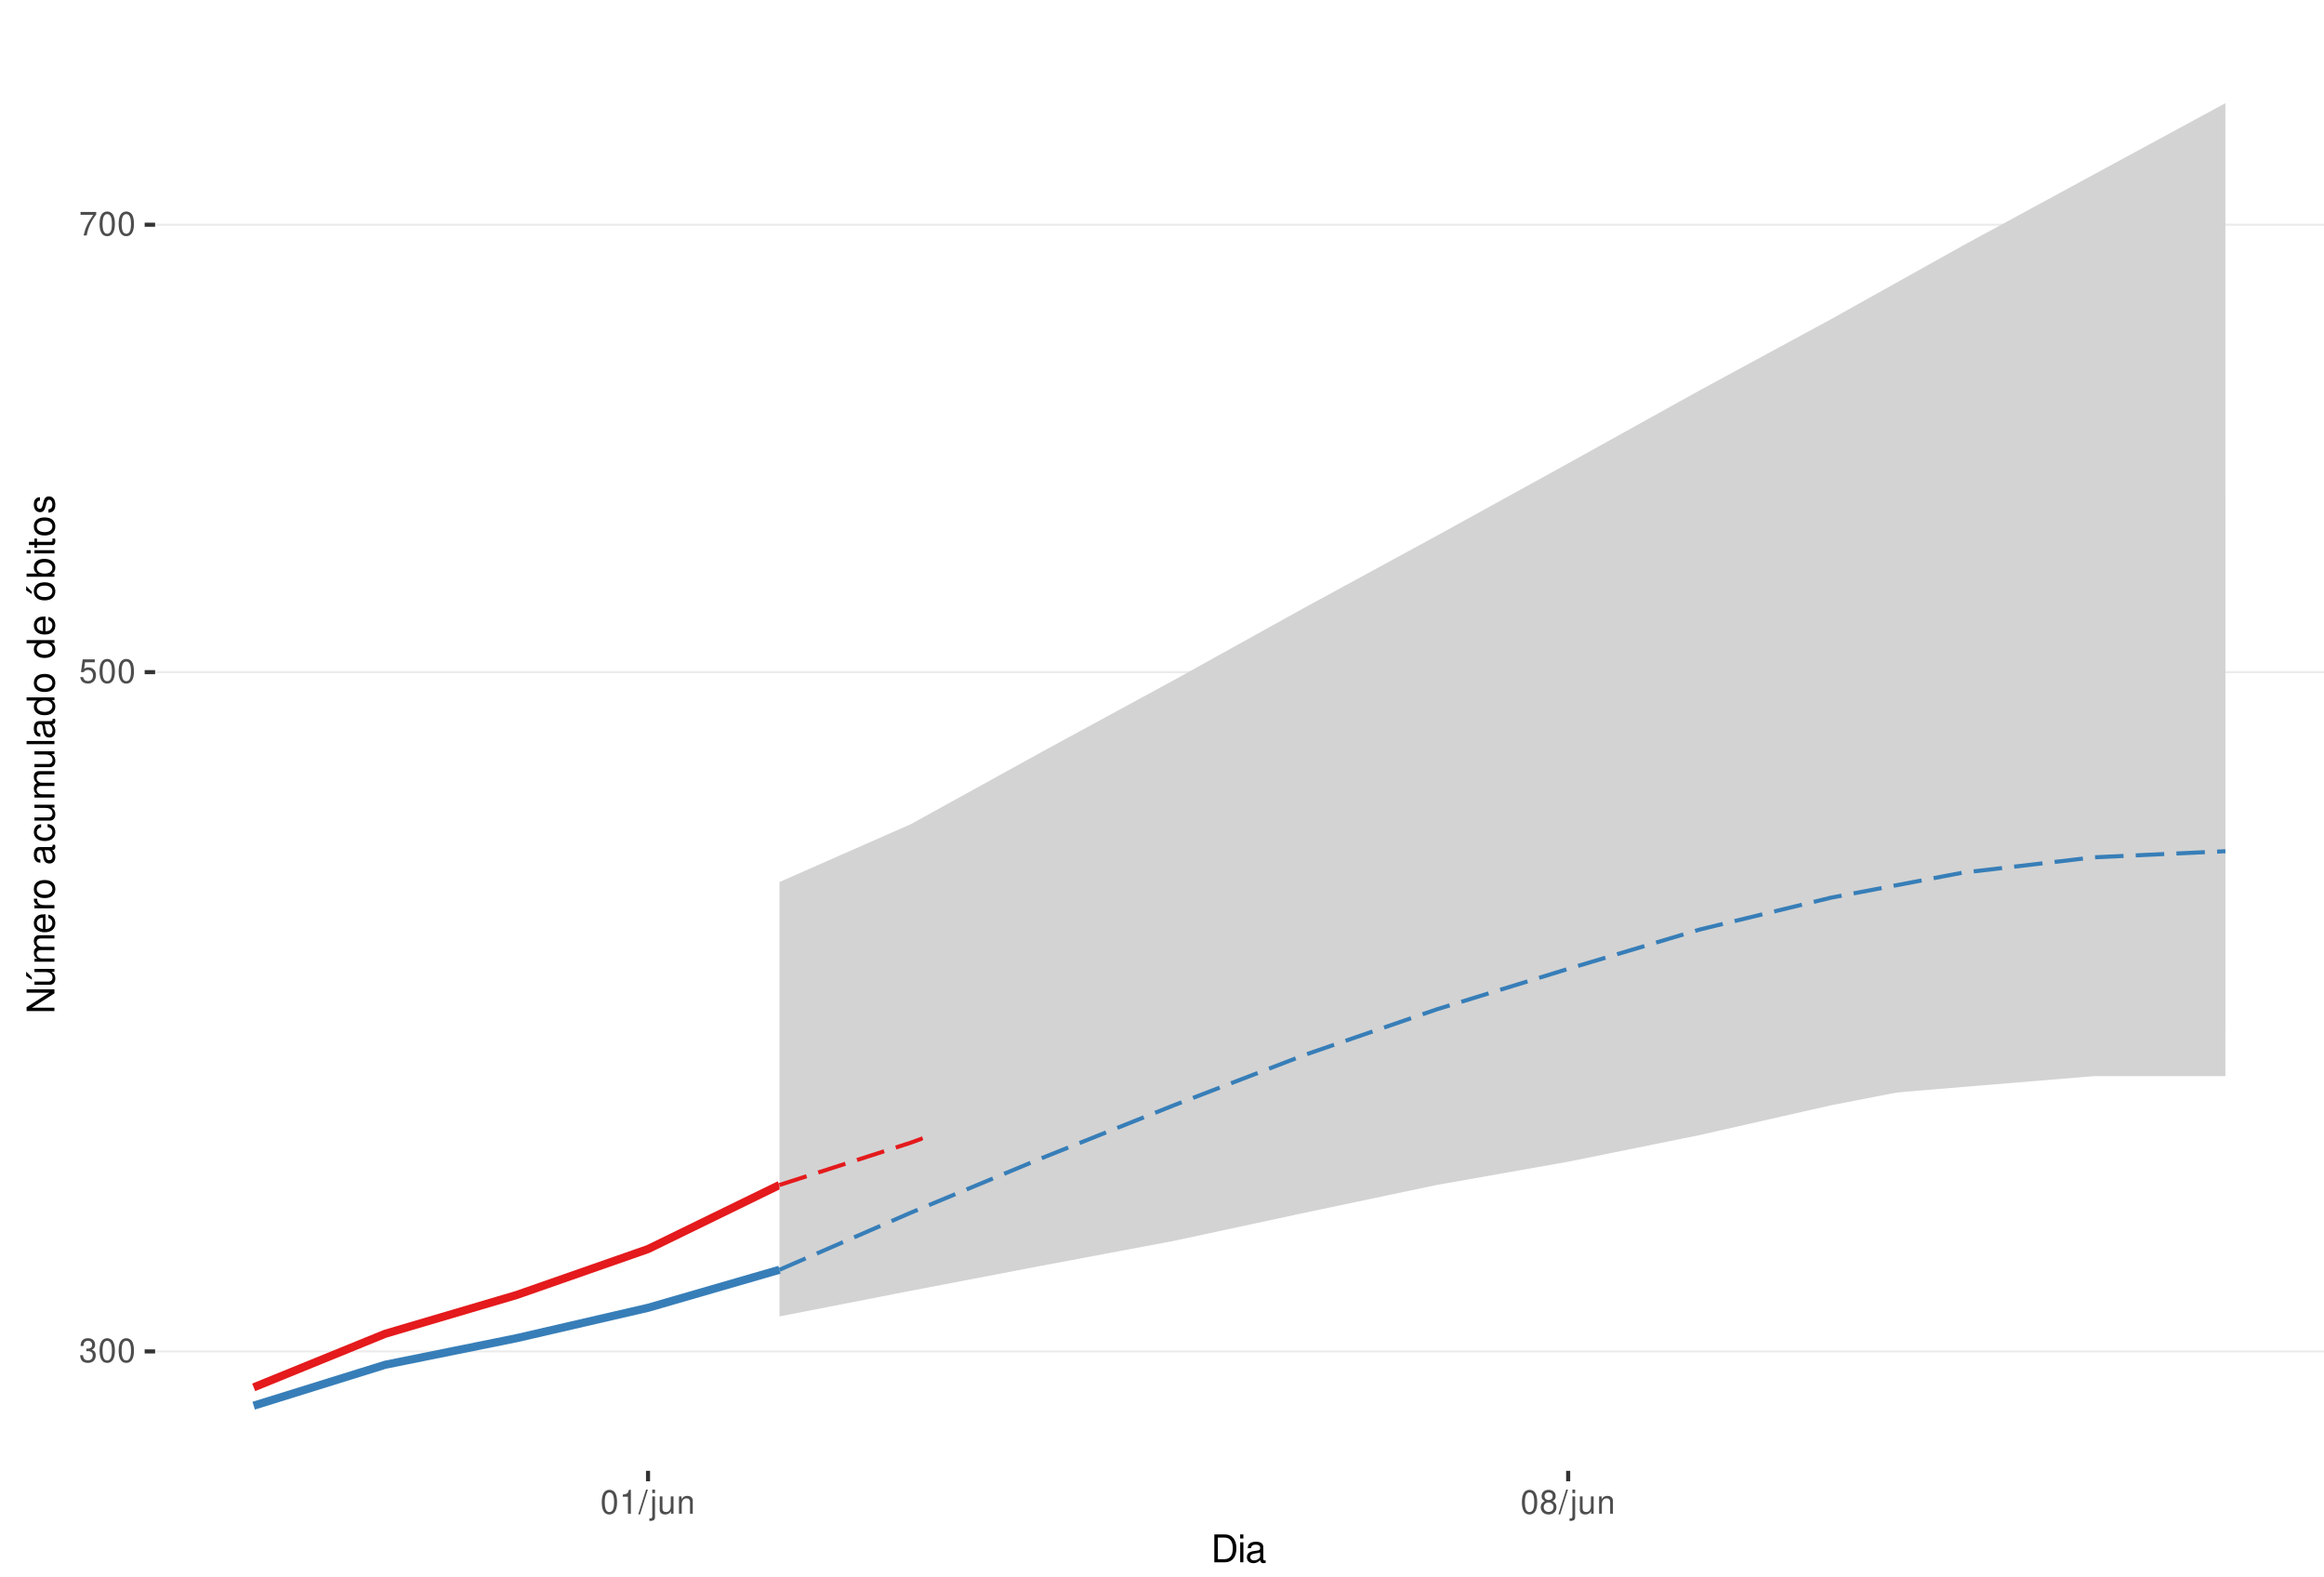
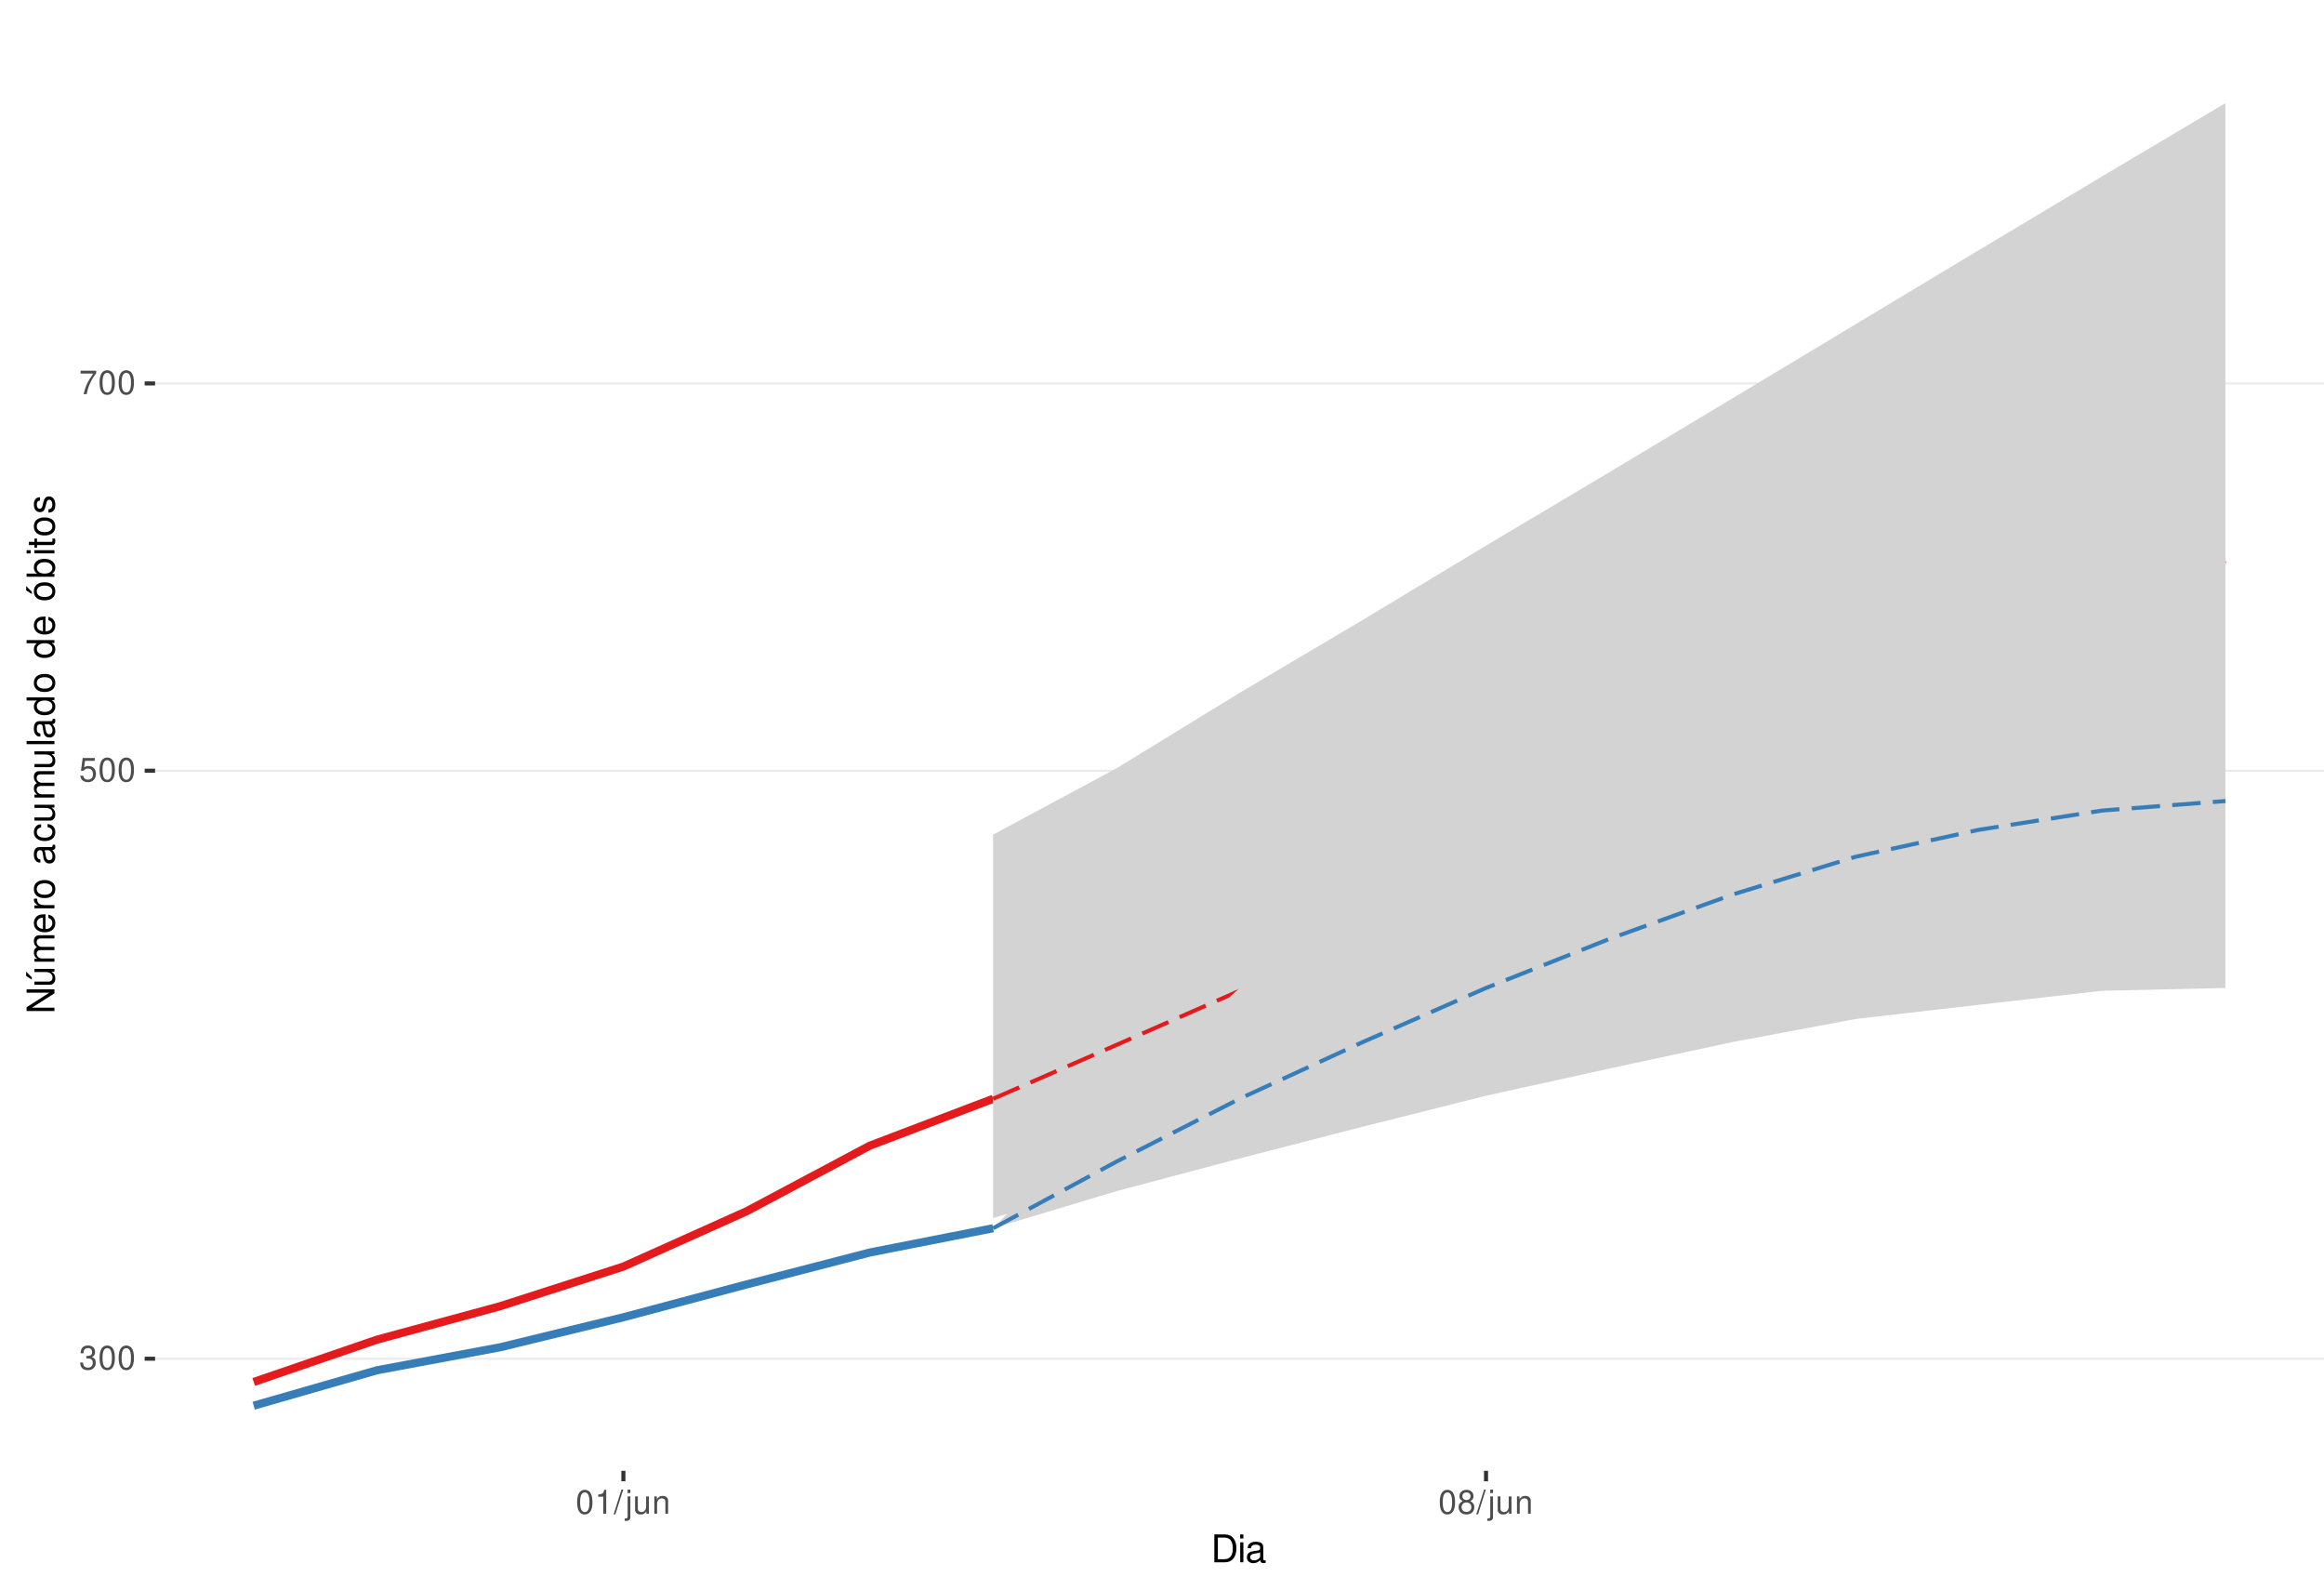
<svg xmlns="http://www.w3.org/2000/svg" xmlns:xlink="http://www.w3.org/1999/xlink" width="609pt" height="413pt" viewBox="0 0 609 413" version="1.1">
  <defs>
    <g>
      <symbol overflow="visible" id="glyph0-0">
        <path style="stroke:none;" d="" />
      </symbol>
      <symbol overflow="visible" id="glyph0-1">
        <path style="stroke:none;" d="M 1.906 -2.875 L 2.328 -2.875 C 3.156 -2.875 3.594 -2.5 3.594 -1.734 C 3.594 -0.953 3.125 -0.469 2.344 -0.469 C 1.5 -0.469 1.094 -0.906 1.031 -1.812 L 0.281 -1.812 C 0.312 -1.312 0.391 -0.984 0.547 -0.703 C 0.859 -0.109 1.469 0.203 2.297 0.203 C 3.562 0.203 4.375 -0.562 4.375 -1.75 C 4.375 -2.547 4.078 -2.984 3.344 -3.234 C 3.906 -3.469 4.203 -3.906 4.203 -4.531 C 4.203 -5.609 3.5 -6.266 2.328 -6.266 C 1.094 -6.266 0.438 -5.562 0.406 -4.234 L 1.172 -4.234 C 1.172 -4.625 1.219 -4.844 1.312 -5.031 C 1.484 -5.391 1.859 -5.594 2.344 -5.594 C 3.016 -5.594 3.422 -5.188 3.422 -4.516 C 3.422 -4.062 3.266 -3.797 2.922 -3.656 C 2.719 -3.562 2.438 -3.531 1.906 -3.516 Z M 1.906 -2.875 " />
      </symbol>
      <symbol overflow="visible" id="glyph0-2">
        <path style="stroke:none;" d="M 2.375 -6.266 C 1.812 -6.266 1.297 -6 0.969 -5.578 C 0.578 -5.016 0.375 -4.188 0.375 -3.031 C 0.375 -0.922 1.062 0.203 2.375 0.203 C 3.672 0.203 4.391 -0.922 4.391 -2.984 C 4.391 -4.188 4.203 -5 3.797 -5.578 C 3.469 -6 2.953 -6.266 2.375 -6.266 Z M 2.375 -5.578 C 3.203 -5.578 3.609 -4.75 3.609 -3.047 C 3.609 -1.266 3.219 -0.438 2.359 -0.438 C 1.562 -0.438 1.156 -1.297 1.156 -3.016 C 1.156 -4.75 1.562 -5.578 2.375 -5.578 Z M 2.375 -5.578 " />
      </symbol>
      <symbol overflow="visible" id="glyph0-3">
        <path style="stroke:none;" d="M 4.125 -6.141 L 0.953 -6.141 L 0.5 -2.797 L 1.188 -2.797 C 1.547 -3.219 1.844 -3.375 2.328 -3.375 C 3.156 -3.375 3.656 -2.797 3.656 -1.891 C 3.656 -1.016 3.156 -0.469 2.312 -0.469 C 1.656 -0.469 1.25 -0.812 1.062 -1.5 L 0.297 -1.5 C 0.406 -1 0.5 -0.766 0.672 -0.531 C 1.016 -0.062 1.641 0.203 2.344 0.203 C 3.578 0.203 4.438 -0.703 4.438 -2 C 4.438 -3.219 3.641 -4.047 2.453 -4.047 C 2.031 -4.047 1.672 -3.938 1.328 -3.672 L 1.562 -5.391 L 4.125 -5.391 Z M 4.125 -6.141 " />
      </symbol>
      <symbol overflow="visible" id="glyph0-4">
        <path style="stroke:none;" d="M 4.5 -6.141 L 0.391 -6.141 L 0.391 -5.391 L 3.719 -5.391 C 2.25 -3.297 1.656 -2.016 1.188 0 L 2.016 0 C 2.344 -1.969 3.109 -3.656 4.5 -5.5 Z M 4.5 -6.141 " />
      </symbol>
      <symbol overflow="visible" id="glyph0-5">
        <path style="stroke:none;" d="M 2.234 -4.453 L 2.234 0 L 3 0 L 3 -6.266 L 2.5 -6.266 C 2.234 -5.297 2.062 -5.172 0.891 -5.016 L 0.891 -4.453 Z M 2.234 -4.453 " />
      </symbol>
      <symbol overflow="visible" id="glyph0-6">
        <path style="stroke:none;" d="M 1.984 -6.312 L -0.062 0.172 L 0.406 0.172 L 2.453 -6.312 Z M 1.984 -6.312 " />
      </symbol>
      <symbol overflow="visible" id="glyph0-7">
        <path style="stroke:none;" d="M 0.609 -4.531 L 0.609 0.656 C 0.609 1.109 0.469 1.25 0.016 1.25 C -0.031 1.25 -0.062 1.25 -0.156 1.25 L -0.156 1.859 C -0.062 1.875 -0.031 1.891 0.094 1.891 C 0.906 1.891 1.328 1.562 1.328 0.938 L 1.328 -4.531 Z M 1.328 -6.312 L 0.609 -6.312 L 0.609 -5.406 L 1.328 -5.406 Z M 1.328 -6.312 " />
      </symbol>
      <symbol overflow="visible" id="glyph0-8">
        <path style="stroke:none;" d="M 4.172 0 L 4.172 -4.531 L 3.453 -4.531 L 3.453 -1.969 C 3.453 -1.031 2.969 -0.438 2.219 -0.438 C 1.641 -0.438 1.281 -0.781 1.281 -1.328 L 1.281 -4.531 L 0.562 -4.531 L 0.562 -1.031 C 0.562 -0.281 1.125 0.203 2.016 0.203 C 2.672 0.203 3.094 -0.031 3.516 -0.625 L 3.516 0 Z M 4.172 0 " />
      </symbol>
      <symbol overflow="visible" id="glyph0-9">
        <path style="stroke:none;" d="M 0.609 -4.531 L 0.609 0 L 1.328 0 L 1.328 -2.5 C 1.328 -3.422 1.812 -4.031 2.562 -4.031 C 3.141 -4.031 3.5 -3.688 3.5 -3.141 L 3.5 0 L 4.219 0 L 4.219 -3.422 C 4.219 -4.188 3.656 -4.672 2.781 -4.672 C 2.109 -4.672 1.672 -4.406 1.266 -3.781 L 1.266 -4.531 Z M 0.609 -4.531 " />
      </symbol>
      <symbol overflow="visible" id="glyph0-10">
        <path style="stroke:none;" d="M 3.391 -3.297 C 4.031 -3.688 4.219 -4 4.219 -4.594 C 4.219 -5.578 3.469 -6.266 2.375 -6.266 C 1.297 -6.266 0.531 -5.578 0.531 -4.594 C 0.531 -4 0.734 -3.703 1.375 -3.297 C 0.672 -2.938 0.312 -2.438 0.312 -1.734 C 0.312 -0.594 1.156 0.203 2.375 0.203 C 3.594 0.203 4.438 -0.594 4.438 -1.734 C 4.438 -2.438 4.094 -2.938 3.391 -3.297 Z M 2.375 -5.578 C 3.031 -5.578 3.438 -5.188 3.438 -4.578 C 3.438 -3.984 3.016 -3.594 2.375 -3.594 C 1.734 -3.594 1.312 -3.984 1.312 -4.594 C 1.312 -5.188 1.734 -5.578 2.375 -5.578 Z M 2.375 -2.953 C 3.141 -2.953 3.656 -2.453 3.656 -1.719 C 3.656 -0.969 3.156 -0.469 2.359 -0.469 C 1.625 -0.469 1.094 -0.984 1.094 -1.719 C 1.094 -2.453 1.609 -2.953 2.375 -2.953 Z M 2.375 -2.953 " />
      </symbol>
      <symbol overflow="visible" id="glyph1-0">
        <path style="stroke:none;" d="" />
      </symbol>
      <symbol overflow="visible" id="glyph1-1">
        <path style="stroke:none;" d="M 0.891 0 L 3.703 0 C 5.547 0 6.672 -1.375 6.672 -3.656 C 6.672 -5.906 5.547 -7.297 3.703 -7.297 L 0.891 -7.297 Z M 1.812 -0.812 L 1.812 -6.469 L 3.547 -6.469 C 4.984 -6.469 5.734 -5.5 5.734 -3.641 C 5.734 -1.797 4.984 -0.812 3.547 -0.812 Z M 1.812 -0.812 " />
      </symbol>
      <symbol overflow="visible" id="glyph1-2">
        <path style="stroke:none;" d="M 1.5 -5.234 L 0.672 -5.234 L 0.672 0 L 1.5 0 Z M 1.5 -7.297 L 0.656 -7.297 L 0.656 -6.234 L 1.5 -6.234 Z M 1.5 -7.297 " />
      </symbol>
      <symbol overflow="visible" id="glyph1-3">
        <path style="stroke:none;" d="M 5.344 -0.484 C 5.266 -0.469 5.219 -0.469 5.172 -0.469 C 4.875 -0.469 4.719 -0.625 4.719 -0.875 L 4.719 -3.953 C 4.719 -4.891 4.047 -5.391 2.75 -5.391 C 1.984 -5.391 1.375 -5.172 1.016 -4.781 C 0.766 -4.516 0.672 -4.203 0.656 -3.688 L 1.484 -3.688 C 1.562 -4.328 1.938 -4.625 2.719 -4.625 C 3.484 -4.625 3.891 -4.344 3.891 -3.844 L 3.891 -3.625 C 3.875 -3.266 3.703 -3.125 3.016 -3.047 C 1.844 -2.891 1.656 -2.844 1.344 -2.719 C 0.734 -2.453 0.422 -2 0.422 -1.312 C 0.422 -0.375 1.078 0.234 2.141 0.234 C 2.797 0.234 3.328 0 3.922 -0.547 C 3.984 0 4.234 0.234 4.781 0.234 C 4.953 0.234 5.062 0.203 5.344 0.141 Z M 3.891 -1.656 C 3.891 -1.375 3.812 -1.203 3.562 -0.969 C 3.219 -0.656 2.812 -0.5 2.312 -0.5 C 1.672 -0.5 1.297 -0.812 1.297 -1.344 C 1.297 -1.891 1.656 -2.172 2.547 -2.297 C 3.438 -2.422 3.609 -2.453 3.891 -2.594 Z M 3.891 -1.656 " />
      </symbol>
      <symbol overflow="visible" id="glyph2-0">
        <path style="stroke:none;" d="" />
      </symbol>
      <symbol overflow="visible" id="glyph2-1">
        <path style="stroke:none;" d="M -7.297 -6.453 L -7.297 -5.578 L -1.328 -5.578 L -7.297 -1.766 L -7.297 -0.766 L 0 -0.766 L 0 -1.641 L -5.906 -1.641 L 0 -5.406 L 0 -6.453 Z M -7.297 -6.453 " />
      </symbol>
      <symbol overflow="visible" id="glyph2-2">
        <path style="stroke:none;" d="M 0 -4.812 L -5.234 -4.812 L -5.234 -3.984 L -2.266 -3.984 C -1.203 -3.984 -0.5 -3.438 -0.5 -2.562 C -0.5 -1.906 -0.906 -1.484 -1.531 -1.484 L -5.234 -1.484 L -5.234 -0.656 L -1.203 -0.656 C -0.328 -0.656 0.234 -1.297 0.234 -2.312 C 0.234 -3.094 -0.047 -3.578 -0.734 -4.062 L 0 -4.062 Z M -7.406 -2.953 L -5.922 -2 L -5.922 -2.594 L -7.406 -4.094 Z M -7.406 -2.953 " />
      </symbol>
      <symbol overflow="visible" id="glyph2-3">
        <path style="stroke:none;" d="M -5.234 -0.703 L 0 -0.703 L 0 -1.547 L -3.297 -1.547 C -4.047 -1.547 -4.656 -2.094 -4.656 -2.766 C -4.656 -3.391 -4.281 -3.734 -3.609 -3.734 L 0 -3.734 L 0 -4.578 L -3.297 -4.578 C -4.047 -4.578 -4.656 -5.125 -4.656 -5.812 C -4.656 -6.422 -4.266 -6.781 -3.609 -6.781 L 0 -6.781 L 0 -7.625 L -3.938 -7.625 C -4.875 -7.625 -5.391 -7.078 -5.391 -6.094 C -5.391 -5.406 -5.188 -4.984 -4.594 -4.484 C -5.156 -4.188 -5.391 -3.766 -5.391 -3.078 C -5.391 -2.375 -5.125 -1.906 -4.5 -1.469 L -5.234 -1.469 Z M -5.234 -0.703 " />
      </symbol>
      <symbol overflow="visible" id="glyph2-4">
        <path style="stroke:none;" d="M -2.344 -5.125 C -3.141 -5.125 -3.625 -5.062 -4.016 -4.922 C -4.875 -4.578 -5.391 -3.781 -5.391 -2.797 C -5.391 -1.344 -4.281 -0.406 -2.547 -0.406 C -0.812 -0.406 0.234 -1.297 0.234 -2.781 C 0.234 -3.984 -0.453 -4.812 -1.594 -5.016 L -1.594 -4.188 C -0.906 -3.953 -0.547 -3.484 -0.547 -2.812 C -0.547 -2.281 -0.781 -1.828 -1.219 -1.547 C -1.516 -1.344 -1.812 -1.281 -2.344 -1.266 Z M -3.016 -1.297 C -3.984 -1.359 -4.625 -1.953 -4.625 -2.797 C -4.625 -3.641 -3.953 -4.234 -3.016 -4.234 Z M -3.016 -1.297 " />
      </symbol>
      <symbol overflow="visible" id="glyph2-5">
        <path style="stroke:none;" d="M -5.234 -0.688 L 0 -0.688 L 0 -1.531 L -2.719 -1.531 C -3.984 -1.547 -4.547 -2.062 -4.516 -3.203 L -5.359 -3.203 C -5.375 -3.062 -5.391 -2.984 -5.391 -2.891 C -5.391 -2.344 -5.062 -1.938 -4.297 -1.453 L -5.234 -1.453 Z M -5.234 -0.688 " />
      </symbol>
      <symbol overflow="visible" id="glyph2-6">
        <path style="stroke:none;" d="M -5.391 -2.719 C -5.391 -1.234 -4.344 -0.359 -2.578 -0.359 C -0.812 -0.359 0.234 -1.234 0.234 -2.734 C 0.234 -4.203 -0.812 -5.094 -2.547 -5.094 C -4.359 -5.094 -5.391 -4.234 -5.391 -2.719 Z M -4.625 -2.734 C -4.625 -3.672 -3.844 -4.234 -2.547 -4.234 C -1.312 -4.234 -0.547 -3.656 -0.547 -2.734 C -0.547 -1.797 -1.312 -1.234 -2.578 -1.234 C -3.844 -1.234 -4.625 -1.797 -4.625 -2.734 Z M -4.625 -2.734 " />
      </symbol>
      <symbol overflow="visible" id="glyph2-7">
        <path style="stroke:none;" d="" />
      </symbol>
      <symbol overflow="visible" id="glyph2-8">
        <path style="stroke:none;" d="M -0.484 -5.344 C -0.469 -5.266 -0.469 -5.219 -0.469 -5.172 C -0.469 -4.875 -0.625 -4.719 -0.875 -4.719 L -3.953 -4.719 C -4.891 -4.719 -5.391 -4.047 -5.391 -2.75 C -5.391 -1.984 -5.172 -1.375 -4.781 -1.016 C -4.516 -0.766 -4.203 -0.672 -3.688 -0.656 L -3.688 -1.484 C -4.328 -1.562 -4.625 -1.938 -4.625 -2.719 C -4.625 -3.484 -4.344 -3.891 -3.844 -3.891 L -3.625 -3.891 C -3.266 -3.875 -3.125 -3.703 -3.047 -3.016 C -2.891 -1.844 -2.844 -1.656 -2.719 -1.344 C -2.453 -0.734 -2 -0.422 -1.312 -0.422 C -0.375 -0.422 0.234 -1.078 0.234 -2.141 C 0.234 -2.797 0 -3.328 -0.547 -3.922 C 0 -3.984 0.234 -4.234 0.234 -4.781 C 0.234 -4.953 0.203 -5.062 0.141 -5.344 Z M -1.656 -3.891 C -1.375 -3.891 -1.203 -3.812 -0.969 -3.562 C -0.656 -3.219 -0.5 -2.812 -0.5 -2.312 C -0.5 -1.672 -0.812 -1.297 -1.344 -1.297 C -1.891 -1.297 -2.172 -1.656 -2.297 -2.547 C -2.422 -3.438 -2.453 -3.609 -2.594 -3.891 Z M -1.656 -3.891 " />
      </symbol>
      <symbol overflow="visible" id="glyph2-9">
        <path style="stroke:none;" d="M -3.484 -4.703 C -3.984 -4.672 -4.312 -4.562 -4.609 -4.359 C -5.094 -4 -5.391 -3.375 -5.391 -2.641 C -5.391 -1.219 -4.266 -0.312 -2.531 -0.312 C -0.844 -0.312 0.234 -1.203 0.234 -2.625 C 0.234 -3.875 -0.516 -4.672 -1.797 -4.766 L -1.797 -3.938 C -0.953 -3.797 -0.547 -3.359 -0.547 -2.656 C -0.547 -1.734 -1.297 -1.188 -2.531 -1.188 C -3.844 -1.188 -4.625 -1.719 -4.625 -2.625 C -4.625 -3.328 -4.203 -3.766 -3.484 -3.875 Z M -3.484 -4.703 " />
      </symbol>
      <symbol overflow="visible" id="glyph2-10">
        <path style="stroke:none;" d="M 0 -4.812 L -5.234 -4.812 L -5.234 -3.984 L -2.266 -3.984 C -1.203 -3.984 -0.5 -3.438 -0.5 -2.562 C -0.5 -1.906 -0.906 -1.484 -1.531 -1.484 L -5.234 -1.484 L -5.234 -0.656 L -1.203 -0.656 C -0.328 -0.656 0.234 -1.297 0.234 -2.312 C 0.234 -3.094 -0.047 -3.578 -0.734 -4.062 L 0 -4.062 Z M 0 -4.812 " />
      </symbol>
      <symbol overflow="visible" id="glyph2-11">
        <path style="stroke:none;" d="M -7.297 -1.516 L -7.297 -0.688 L 0 -0.688 L 0 -1.516 Z M -7.297 -1.516 " />
      </symbol>
      <symbol overflow="visible" id="glyph2-12">
        <path style="stroke:none;" d="M -7.297 -4.953 L -7.297 -4.125 L -4.578 -4.125 C -5.109 -3.766 -5.391 -3.203 -5.391 -2.516 C -5.391 -1.156 -4.297 -0.266 -2.625 -0.266 C -0.859 -0.266 0.234 -1.125 0.234 -2.547 C 0.234 -3.266 -0.047 -3.766 -0.688 -4.203 L 0 -4.203 L 0 -4.953 Z M -4.609 -2.656 C -4.609 -3.547 -3.812 -4.125 -2.562 -4.125 C -1.344 -4.125 -0.547 -3.547 -0.547 -2.656 C -0.547 -1.734 -1.359 -1.125 -2.578 -1.125 C -3.797 -1.125 -4.609 -1.734 -4.609 -2.656 Z M -4.609 -2.656 " />
      </symbol>
      <symbol overflow="visible" id="glyph2-13">
        <path style="stroke:none;" d="M -5.391 -2.719 C -5.391 -1.234 -4.344 -0.359 -2.578 -0.359 C -0.812 -0.359 0.234 -1.234 0.234 -2.734 C 0.234 -4.203 -0.812 -5.094 -2.547 -5.094 C -4.359 -5.094 -5.391 -4.234 -5.391 -2.719 Z M -4.625 -2.734 C -4.625 -3.672 -3.844 -4.234 -2.547 -4.234 C -1.312 -4.234 -0.547 -3.656 -0.547 -2.734 C -0.547 -1.797 -1.312 -1.234 -2.578 -1.234 C -3.844 -1.234 -4.625 -1.797 -4.625 -2.734 Z M -7.406 -2.984 L -5.922 -2.016 L -5.922 -2.625 L -7.406 -4.109 Z M -7.406 -2.984 " />
      </symbol>
      <symbol overflow="visible" id="glyph2-14">
        <path style="stroke:none;" d="M -7.297 -0.547 L 0 -0.547 L 0 -1.297 L -0.672 -1.297 C -0.062 -1.688 0.234 -2.219 0.234 -2.953 C 0.234 -4.328 -0.906 -5.234 -2.641 -5.234 C -4.344 -5.234 -5.391 -4.375 -5.391 -2.984 C -5.391 -2.266 -5.125 -1.766 -4.531 -1.375 L -7.297 -1.375 Z M -4.609 -2.828 C -4.609 -3.766 -3.797 -4.359 -2.547 -4.359 C -1.359 -4.359 -0.547 -3.734 -0.547 -2.828 C -0.547 -1.938 -1.344 -1.375 -2.578 -1.375 C -3.812 -1.375 -4.609 -1.938 -4.609 -2.828 Z M -4.609 -2.828 " />
      </symbol>
      <symbol overflow="visible" id="glyph2-15">
        <path style="stroke:none;" d="M -5.234 -1.5 L -5.234 -0.672 L 0 -0.672 L 0 -1.5 Z M -7.297 -1.5 L -7.297 -0.656 L -6.234 -0.656 L -6.234 -1.5 Z M -7.297 -1.5 " />
      </symbol>
      <symbol overflow="visible" id="glyph2-16">
        <path style="stroke:none;" d="M -5.234 -2.547 L -5.234 -1.688 L -6.688 -1.688 L -6.688 -0.844 L -5.234 -0.844 L -5.234 -0.141 L -4.562 -0.141 L -4.562 -0.844 L -0.594 -0.844 C -0.062 -0.844 0.234 -1.203 0.234 -1.859 C 0.234 -2.078 0.203 -2.266 0.156 -2.547 L -0.547 -2.547 C -0.516 -2.422 -0.5 -2.312 -0.5 -2.141 C -0.5 -1.781 -0.594 -1.688 -0.969 -1.688 L -4.562 -1.688 L -4.562 -2.547 Z M -5.234 -2.547 " />
      </symbol>
      <symbol overflow="visible" id="glyph2-17">
        <path style="stroke:none;" d="M -3.781 -4.375 C -4.812 -4.375 -5.391 -3.688 -5.391 -2.484 C -5.391 -1.266 -4.766 -0.469 -3.797 -0.469 C -2.969 -0.469 -2.578 -0.891 -2.281 -2.125 L -2.094 -2.906 C -1.953 -3.484 -1.734 -3.719 -1.375 -3.719 C -0.875 -3.719 -0.547 -3.234 -0.547 -2.5 C -0.547 -2.047 -0.672 -1.672 -0.891 -1.453 C -1.047 -1.328 -1.188 -1.266 -1.562 -1.219 L -1.562 -0.344 C -0.344 -0.375 0.234 -1.062 0.234 -2.438 C 0.234 -3.75 -0.422 -4.594 -1.438 -4.594 C -2.203 -4.594 -2.641 -4.156 -2.891 -3.109 L -3.078 -2.312 C -3.234 -1.625 -3.453 -1.344 -3.828 -1.344 C -4.312 -1.344 -4.625 -1.766 -4.625 -2.453 C -4.625 -3.125 -4.328 -3.484 -3.781 -3.5 Z M -3.781 -4.375 " />
      </symbol>
    </g>
    <clipPath id="clip1">
      <path d="M 40.645 9.961 L 609 9.961 L 609 385.328 L 40.645 385.328 Z M 40.645 9.961 " />
    </clipPath>
    <clipPath id="clip2">
-       <path d="M 40.645 353 L 609 353 L 609 355 L 40.645 355 Z M 40.645 353 " />
+       <path d="M 40.645 355 L 609 355 L 609 357 L 40.645 357 Z M 40.645 355 " />
    </clipPath>
    <clipPath id="clip3">
-       <path d="M 40.645 175 L 609 175 L 609 177 L 40.645 177 Z M 40.645 175 " />
+       <path d="M 40.645 201 L 609 201 L 609 203 L 40.645 203 Z M 40.645 201 " />
    </clipPath>
    <clipPath id="clip4">
-       <path d="M 40.645 58 L 609 58 L 609 60 L 40.645 60 Z M 40.645 58 " />
+       <path d="M 40.645 100 L 609 100 L 609 101 L 40.645 101 Z M 40.645 100 " />
    </clipPath>
  </defs>
  <g id="surface318">
    <rect x="0" y="0" width="609" height="413" style="fill:rgb(100%,100%,100%);fill-opacity:1;stroke:none;" />
    <rect x="0" y="0" width="609" height="413" style="fill:rgb(100%,100%,100%);fill-opacity:1;stroke:none;" />
    <path style="fill:none;stroke-width:1.067;stroke-linecap:round;stroke-linejoin:round;stroke:rgb(100%,100%,100%);stroke-opacity:1;stroke-miterlimit:10;" d="M 0 413 L 609 413 L 609 0 L 0 0 Z M 0 413 " />
    <g clip-path="url(#clip1)" clip-rule="nonzero">
      <path style=" stroke:none;fill-rule:nonzero;fill:rgb(100%,100%,100%);fill-opacity:1;" d="M 40.645 385.328 L 609 385.328 L 609 9.961 L 40.645 9.961 Z M 40.645 385.328 " />
    </g>
    <g clip-path="url(#clip2)" clip-rule="nonzero">
-       <path style="fill:none;stroke-width:0.533;stroke-linecap:butt;stroke-linejoin:round;stroke:rgb(92.157%,92.157%,92.157%);stroke-opacity:1;stroke-miterlimit:10;" d="M 40.645 354.047 L 609 354.047 " />
+       <path style="fill:none;stroke-width:0.533;stroke-linecap:butt;stroke-linejoin:round;stroke:rgb(92.157%,92.157%,92.157%);stroke-opacity:1;stroke-miterlimit:10;" d="M 40.645 355.957 L 609 355.957 " />
    </g>
    <g clip-path="url(#clip3)" clip-rule="nonzero">
-       <path style="fill:none;stroke-width:0.533;stroke-linecap:butt;stroke-linejoin:round;stroke:rgb(92.157%,92.157%,92.157%);stroke-opacity:1;stroke-miterlimit:10;" d="M 40.645 176.086 L 609 176.086 " />
+       <path style="fill:none;stroke-width:0.533;stroke-linecap:butt;stroke-linejoin:round;stroke:rgb(92.157%,92.157%,92.157%);stroke-opacity:1;stroke-miterlimit:10;" d="M 40.645 201.918 L 609 201.918 " />
    </g>
    <g clip-path="url(#clip4)" clip-rule="nonzero">
-       <path style="fill:none;stroke-width:0.533;stroke-linecap:butt;stroke-linejoin:round;stroke:rgb(92.157%,92.157%,92.157%);stroke-opacity:1;stroke-miterlimit:10;" d="M 40.645 58.867 L 609 58.867 " />
-     </g>
-     <path style="fill:none;stroke-width:2.134;stroke-linecap:butt;stroke-linejoin:round;stroke:rgb(89.412%,10.196%,10.98%);stroke-opacity:1;stroke-miterlimit:10;" d="M 66.48 363.461 L 100.926 349.43 L 135.371 339.266 L 169.816 327.234 L 204.262 310.441 " />
-     <path style=" stroke:none;fill-rule:nonzero;fill:rgb(82.745%,82.745%,82.745%);fill-opacity:1;" d="M 204.262 231.07 L 238.707 215.902 L 273.152 196.902 L 307.602 178.184 L 342.047 159.09 L 376.492 140.359 L 410.938 121.391 L 445.383 102.273 L 479.828 83.617 L 514.273 64.387 L 548.719 45.684 L 583.164 27.023 L 583.164 268.953 L 548.719 276.309 L 514.273 282.871 L 479.828 289.562 L 445.383 297.371 L 410.938 304.348 L 376.492 310.441 L 342.047 317.688 L 307.602 325.09 L 273.152 331.562 L 238.707 338.156 L 204.262 344.879 Z M 204.262 231.07 " />
-     <path style="fill:none;stroke-width:1.067;stroke-linecap:butt;stroke-linejoin:round;stroke:rgb(89.412%,10.196%,10.98%);stroke-opacity:1;stroke-dasharray:7.469,3.201;stroke-miterlimit:10;" d="M 204.262 310.441 L 238.707 299.348 L 273.152 286.68 L 307.602 273.531 L 342.047 260.863 L 376.492 247.781 L 410.938 235.172 L 445.383 222.207 L 479.828 209.707 L 514.273 196.902 L 548.719 183.836 L 583.164 170.559 " />
-     <path style="fill:none;stroke-width:2.134;stroke-linecap:butt;stroke-linejoin:round;stroke:rgb(21.569%,49.412%,72.157%);stroke-opacity:1;stroke-miterlimit:10;" d="M 66.48 368.266 L 100.926 357.547 L 135.371 350.578 L 169.816 342.621 L 204.262 332.652 " />
-     <path style=" stroke:none;fill-rule:nonzero;fill:rgb(82.745%,82.745%,82.745%);fill-opacity:1;" d="M 204.262 332.652 L 238.707 301.34 L 273.152 272.613 L 307.602 246.926 L 342.047 223.801 L 376.492 202.117 L 410.938 182.414 L 445.383 165.789 L 479.828 151.215 L 514.273 140.359 L 548.719 132.895 L 583.164 130.441 L 583.164 281.926 L 548.719 281.926 L 514.273 284.77 L 479.828 287.637 L 445.383 291.5 L 410.938 296.383 L 376.492 301.34 L 342.047 307.383 L 307.602 313.527 L 273.152 319.789 L 238.707 326.16 Z M 204.262 332.652 " />
-     <path style="fill:none;stroke-width:1.067;stroke-linecap:butt;stroke-linejoin:round;stroke:rgb(21.569%,49.412%,72.157%);stroke-opacity:1;stroke-dasharray:7.469,3.201;stroke-miterlimit:10;" d="M 204.262 332.652 L 238.707 317.688 L 273.152 303.344 L 307.602 289.562 L 342.047 276.309 L 376.492 264.434 L 410.938 253.824 L 445.383 243.527 L 479.828 235.172 L 514.273 228.629 L 548.719 224.602 L 583.164 223.004 " />
-     <g style="fill:rgb(30.196%,30.196%,30.196%);fill-opacity:1;">
-       <use xlink:href="#glyph0-1" x="20.715" y="356.853" />
-       <use xlink:href="#glyph0-2" x="25.715" y="356.853" />
-       <use xlink:href="#glyph0-2" x="30.715" y="356.853" />
-     </g>
-     <g style="fill:rgb(30.196%,30.196%,30.196%);fill-opacity:1;">
-       <use xlink:href="#glyph0-3" x="20.715" y="178.892" />
-       <use xlink:href="#glyph0-2" x="25.715" y="178.892" />
-       <use xlink:href="#glyph0-2" x="30.715" y="178.892" />
-     </g>
-     <g style="fill:rgb(30.196%,30.196%,30.196%);fill-opacity:1;">
-       <use xlink:href="#glyph0-4" x="20.715" y="61.673" />
-       <use xlink:href="#glyph0-2" x="25.715" y="61.673" />
-       <use xlink:href="#glyph0-2" x="30.715" y="61.673" />
-     </g>
-     <path style="fill:none;stroke-width:1.067;stroke-linecap:butt;stroke-linejoin:round;stroke:rgb(20%,20%,20%);stroke-opacity:1;stroke-miterlimit:10;" d="M 37.906 354.047 L 40.645 354.047 " />
-     <path style="fill:none;stroke-width:1.067;stroke-linecap:butt;stroke-linejoin:round;stroke:rgb(20%,20%,20%);stroke-opacity:1;stroke-miterlimit:10;" d="M 37.906 176.086 L 40.645 176.086 " />
-     <path style="fill:none;stroke-width:1.067;stroke-linecap:butt;stroke-linejoin:round;stroke:rgb(20%,20%,20%);stroke-opacity:1;stroke-miterlimit:10;" d="M 37.906 58.867 L 40.645 58.867 " />
-     <path style="fill:none;stroke-width:1.067;stroke-linecap:butt;stroke-linejoin:round;stroke:rgb(20%,20%,20%);stroke-opacity:1;stroke-miterlimit:10;" d="M 169.816 388.07 L 169.816 385.328 " />
-     <path style="fill:none;stroke-width:1.067;stroke-linecap:butt;stroke-linejoin:round;stroke:rgb(20%,20%,20%);stroke-opacity:1;stroke-miterlimit:10;" d="M 410.938 388.07 L 410.938 385.328 " />
-     <g style="fill:rgb(30.196%,30.196%,30.196%);fill-opacity:1;">
-       <use xlink:href="#glyph0-2" x="157.316" y="396.567" />
-       <use xlink:href="#glyph0-5" x="162.316" y="396.567" />
-       <use xlink:href="#glyph0-6" x="167.316" y="396.567" />
-       <use xlink:href="#glyph0-7" x="170.316" y="396.567" />
-       <use xlink:href="#glyph0-8" x="172.316" y="396.567" />
-       <use xlink:href="#glyph0-9" x="177.316" y="396.567" />
-     </g>
-     <g style="fill:rgb(30.196%,30.196%,30.196%);fill-opacity:1;">
-       <use xlink:href="#glyph0-2" x="398.438" y="396.567" />
-       <use xlink:href="#glyph0-10" x="403.438" y="396.567" />
-       <use xlink:href="#glyph0-6" x="408.438" y="396.567" />
-       <use xlink:href="#glyph0-7" x="411.438" y="396.567" />
-       <use xlink:href="#glyph0-8" x="413.438" y="396.567" />
-       <use xlink:href="#glyph0-9" x="418.438" y="396.567" />
+       <path style="fill:none;stroke-width:0.533;stroke-linecap:butt;stroke-linejoin:round;stroke:rgb(92.157%,92.157%,92.157%);stroke-opacity:1;stroke-miterlimit:10;" d="M 40.645 100.453 L 609 100.453 " />
+     </g>
+     <path style="fill:none;stroke-width:2.134;stroke-linecap:butt;stroke-linejoin:round;stroke:rgb(89.412%,10.196%,10.98%);stroke-opacity:1;stroke-miterlimit:10;" d="M 66.48 362.051 L 98.773 350.973 L 131.066 342.203 L 163.359 331.82 L 195.652 317.328 L 227.945 300.141 L 260.238 287.863 " />
+     <path style=" stroke:none;fill-rule:nonzero;fill:rgb(82.745%,82.745%,82.745%);fill-opacity:1;" d="M 260.238 218.656 L 292.531 201.316 L 324.824 181.516 L 357.117 162.406 L 389.41 142.945 L 421.703 123.73 L 453.992 104.355 L 486.285 84.922 L 518.578 65.512 L 550.871 46.195 L 583.164 27.023 L 583.164 227.062 L 550.871 236.383 L 518.578 245.301 L 486.285 254.492 L 453.992 263.234 L 421.703 272.238 L 389.41 281.516 L 357.117 291.09 L 324.824 300.141 L 292.531 309.473 L 260.238 319.102 Z M 260.238 218.656 " />
+     <path style="fill:none;stroke-width:1.067;stroke-linecap:butt;stroke-linejoin:round;stroke:rgb(89.412%,10.196%,10.98%);stroke-opacity:1;stroke-dasharray:7.469,3.201;stroke-miterlimit:10;" d="M 260.238 287.863 L 292.531 273.766 L 324.824 259.562 L 357.117 245.301 L 389.41 231.684 L 421.703 217.387 L 453.992 203.125 L 486.285 189.512 L 518.578 175.379 L 550.871 161.348 L 583.164 146.938 " />
+     <path style="fill:none;stroke-width:2.134;stroke-linecap:butt;stroke-linejoin:round;stroke:rgb(21.569%,49.412%,72.157%);stroke-opacity:1;stroke-miterlimit:10;" d="M 66.48 368.266 L 98.773 358.988 L 131.066 352.957 L 163.359 345.098 L 195.652 336.496 L 227.945 328.133 L 260.238 321.781 " />
+     <path style=" stroke:none;fill-rule:nonzero;fill:rgb(82.745%,82.745%,82.745%);fill-opacity:1;" d="M 260.238 321.781 L 292.531 288.668 L 324.824 258.832 L 357.117 232.352 L 389.41 208.625 L 421.703 187.781 L 453.992 169.363 L 486.285 154.059 L 518.578 142.449 L 550.871 134.145 L 583.164 130.793 L 583.164 258.832 L 550.871 259.562 L 518.578 263.234 L 486.285 266.953 L 453.992 273 L 421.703 279.949 L 389.41 287.062 L 357.117 295.172 L 324.824 303.5 L 292.531 312.07 Z M 260.238 321.781 " />
+     <path style="fill:none;stroke-width:1.067;stroke-linecap:butt;stroke-linejoin:round;stroke:rgb(21.569%,49.412%,72.157%);stroke-opacity:1;stroke-dasharray:7.469,3.201;stroke-miterlimit:10;" d="M 260.238 321.781 L 292.531 304.348 L 324.824 287.863 L 357.117 273 L 389.41 258.832 L 421.703 246 L 453.992 234.359 L 486.285 224.449 L 518.578 217.387 L 550.871 212.348 L 583.164 209.859 " />
+     <g style="fill:rgb(30.196%,30.196%,30.196%);fill-opacity:1;">
+       <use xlink:href="#glyph0-1" x="20.715" y="358.763" />
+       <use xlink:href="#glyph0-2" x="25.715" y="358.763" />
+       <use xlink:href="#glyph0-2" x="30.715" y="358.763" />
+     </g>
+     <g style="fill:rgb(30.196%,30.196%,30.196%);fill-opacity:1;">
+       <use xlink:href="#glyph0-3" x="20.715" y="204.724" />
+       <use xlink:href="#glyph0-2" x="25.715" y="204.724" />
+       <use xlink:href="#glyph0-2" x="30.715" y="204.724" />
+     </g>
+     <g style="fill:rgb(30.196%,30.196%,30.196%);fill-opacity:1;">
+       <use xlink:href="#glyph0-4" x="20.715" y="103.259" />
+       <use xlink:href="#glyph0-2" x="25.715" y="103.259" />
+       <use xlink:href="#glyph0-2" x="30.715" y="103.259" />
+     </g>
+     <path style="fill:none;stroke-width:1.067;stroke-linecap:butt;stroke-linejoin:round;stroke:rgb(20%,20%,20%);stroke-opacity:1;stroke-miterlimit:10;" d="M 37.906 355.957 L 40.645 355.957 " />
+     <path style="fill:none;stroke-width:1.067;stroke-linecap:butt;stroke-linejoin:round;stroke:rgb(20%,20%,20%);stroke-opacity:1;stroke-miterlimit:10;" d="M 37.906 201.918 L 40.645 201.918 " />
+     <path style="fill:none;stroke-width:1.067;stroke-linecap:butt;stroke-linejoin:round;stroke:rgb(20%,20%,20%);stroke-opacity:1;stroke-miterlimit:10;" d="M 37.906 100.453 L 40.645 100.453 " />
+     <path style="fill:none;stroke-width:1.067;stroke-linecap:butt;stroke-linejoin:round;stroke:rgb(20%,20%,20%);stroke-opacity:1;stroke-miterlimit:10;" d="M 163.359 388.07 L 163.359 385.328 " />
+     <path style="fill:none;stroke-width:1.067;stroke-linecap:butt;stroke-linejoin:round;stroke:rgb(20%,20%,20%);stroke-opacity:1;stroke-miterlimit:10;" d="M 389.41 388.07 L 389.41 385.328 " />
+     <g style="fill:rgb(30.196%,30.196%,30.196%);fill-opacity:1;">
+       <use xlink:href="#glyph0-2" x="150.859" y="396.567" />
+       <use xlink:href="#glyph0-5" x="155.859" y="396.567" />
+       <use xlink:href="#glyph0-6" x="160.859" y="396.567" />
+       <use xlink:href="#glyph0-7" x="163.859" y="396.567" />
+       <use xlink:href="#glyph0-8" x="165.859" y="396.567" />
+       <use xlink:href="#glyph0-9" x="170.859" y="396.567" />
+     </g>
+     <g style="fill:rgb(30.196%,30.196%,30.196%);fill-opacity:1;">
+       <use xlink:href="#glyph0-2" x="376.91" y="396.567" />
+       <use xlink:href="#glyph0-10" x="381.91" y="396.567" />
+       <use xlink:href="#glyph0-6" x="386.91" y="396.567" />
+       <use xlink:href="#glyph0-7" x="389.91" y="396.567" />
+       <use xlink:href="#glyph0-8" x="391.91" y="396.567" />
+       <use xlink:href="#glyph0-9" x="396.91" y="396.567" />
    </g>
    <g style="fill:rgb(0%,0%,0%);fill-opacity:1;">
      <use xlink:href="#glyph1-1" x="317.324" y="409.29" />
      <use xlink:href="#glyph1-2" x="324.324" y="409.29" />
      <use xlink:href="#glyph1-3" x="326.324" y="409.29" />
    </g>
    <g style="fill:rgb(0%,0%,0%);fill-opacity:1;">
      <use xlink:href="#glyph2-1" x="14.263" y="265.645" />
      <use xlink:href="#glyph2-2" x="14.263" y="258.645" />
      <use xlink:href="#glyph2-3" x="14.263" y="252.645" />
      <use xlink:href="#glyph2-4" x="14.263" y="244.645" />
      <use xlink:href="#glyph2-5" x="14.263" y="238.645" />
      <use xlink:href="#glyph2-6" x="14.263" y="235.645" />
      <use xlink:href="#glyph2-7" x="14.263" y="229.645" />
      <use xlink:href="#glyph2-8" x="14.263" y="226.645" />
      <use xlink:href="#glyph2-9" x="14.263" y="220.645" />
      <use xlink:href="#glyph2-10" x="14.263" y="215.645" />
      <use xlink:href="#glyph2-3" x="14.263" y="209.645" />
      <use xlink:href="#glyph2-10" x="14.263" y="201.645" />
      <use xlink:href="#glyph2-11" x="14.263" y="195.645" />
      <use xlink:href="#glyph2-8" x="14.263" y="193.645" />
      <use xlink:href="#glyph2-12" x="14.263" y="187.645" />
      <use xlink:href="#glyph2-6" x="14.263" y="181.645" />
      <use xlink:href="#glyph2-7" x="14.263" y="175.645" />
      <use xlink:href="#glyph2-12" x="14.263" y="172.645" />
      <use xlink:href="#glyph2-4" x="14.263" y="166.645" />
      <use xlink:href="#glyph2-7" x="14.263" y="160.645" />
      <use xlink:href="#glyph2-13" x="14.263" y="157.645" />
      <use xlink:href="#glyph2-14" x="14.263" y="151.645" />
      <use xlink:href="#glyph2-15" x="14.263" y="145.645" />
      <use xlink:href="#glyph2-16" x="14.263" y="143.645" />
      <use xlink:href="#glyph2-6" x="14.263" y="140.645" />
      <use xlink:href="#glyph2-17" x="14.263" y="134.645" />
    </g>
  </g>
</svg>
